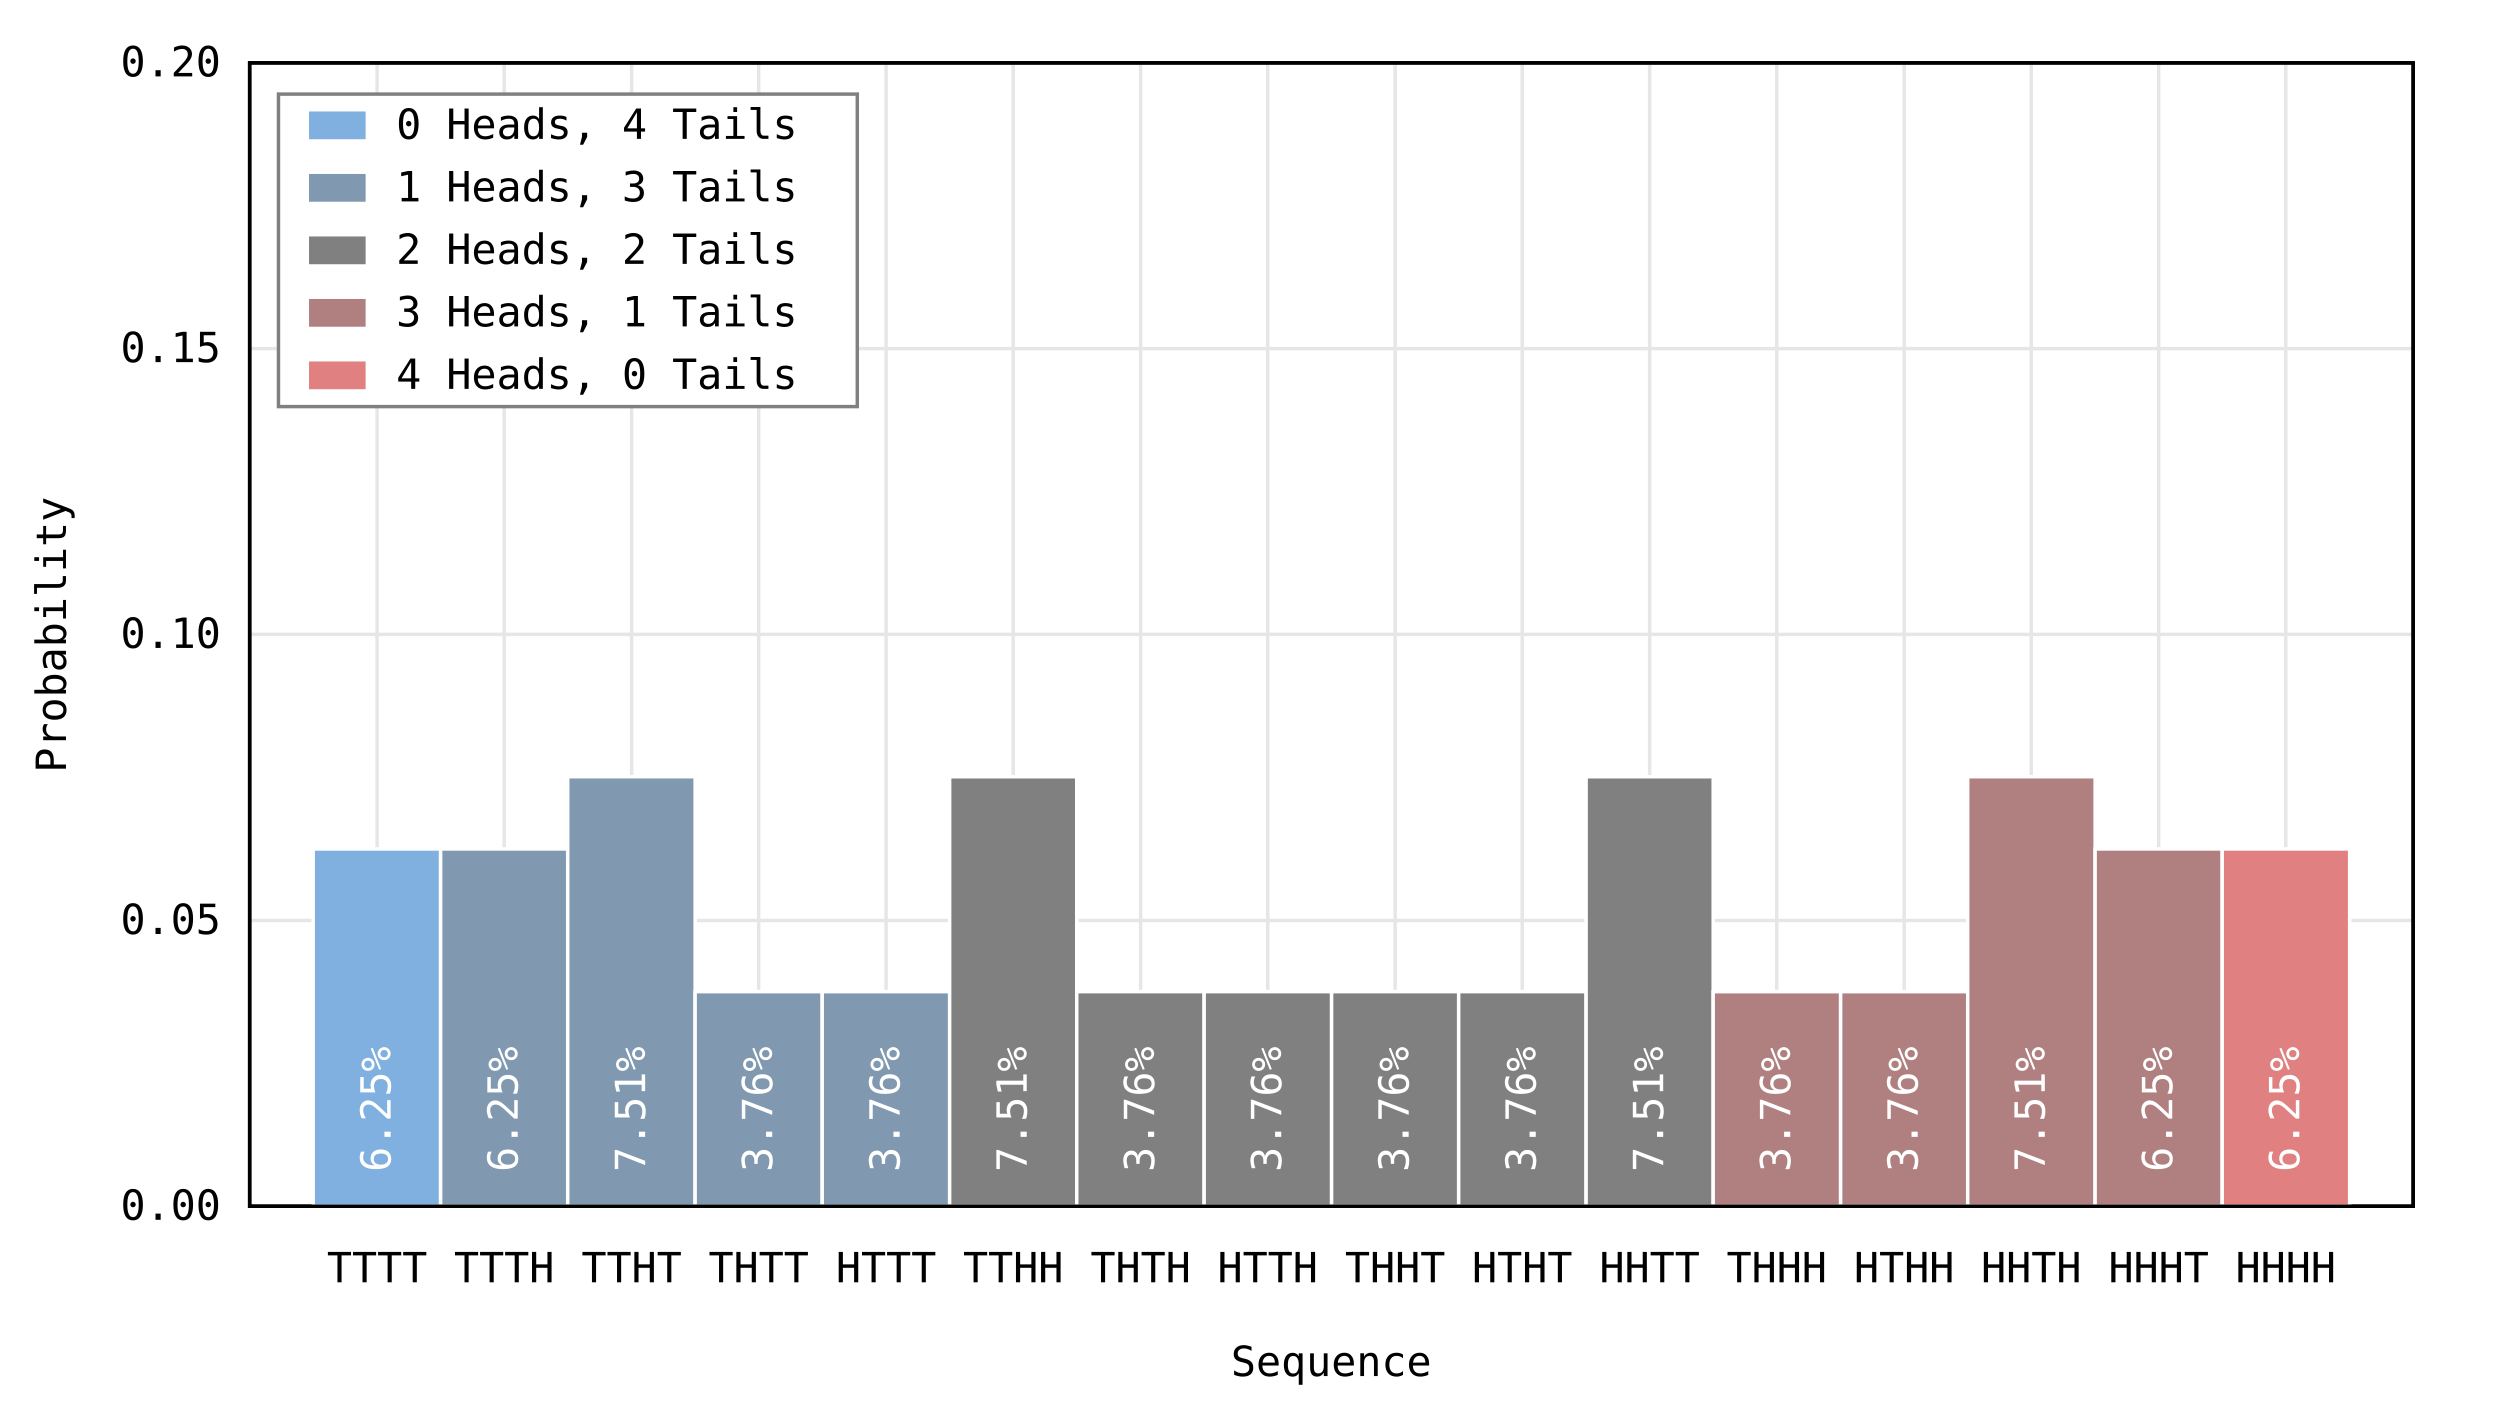
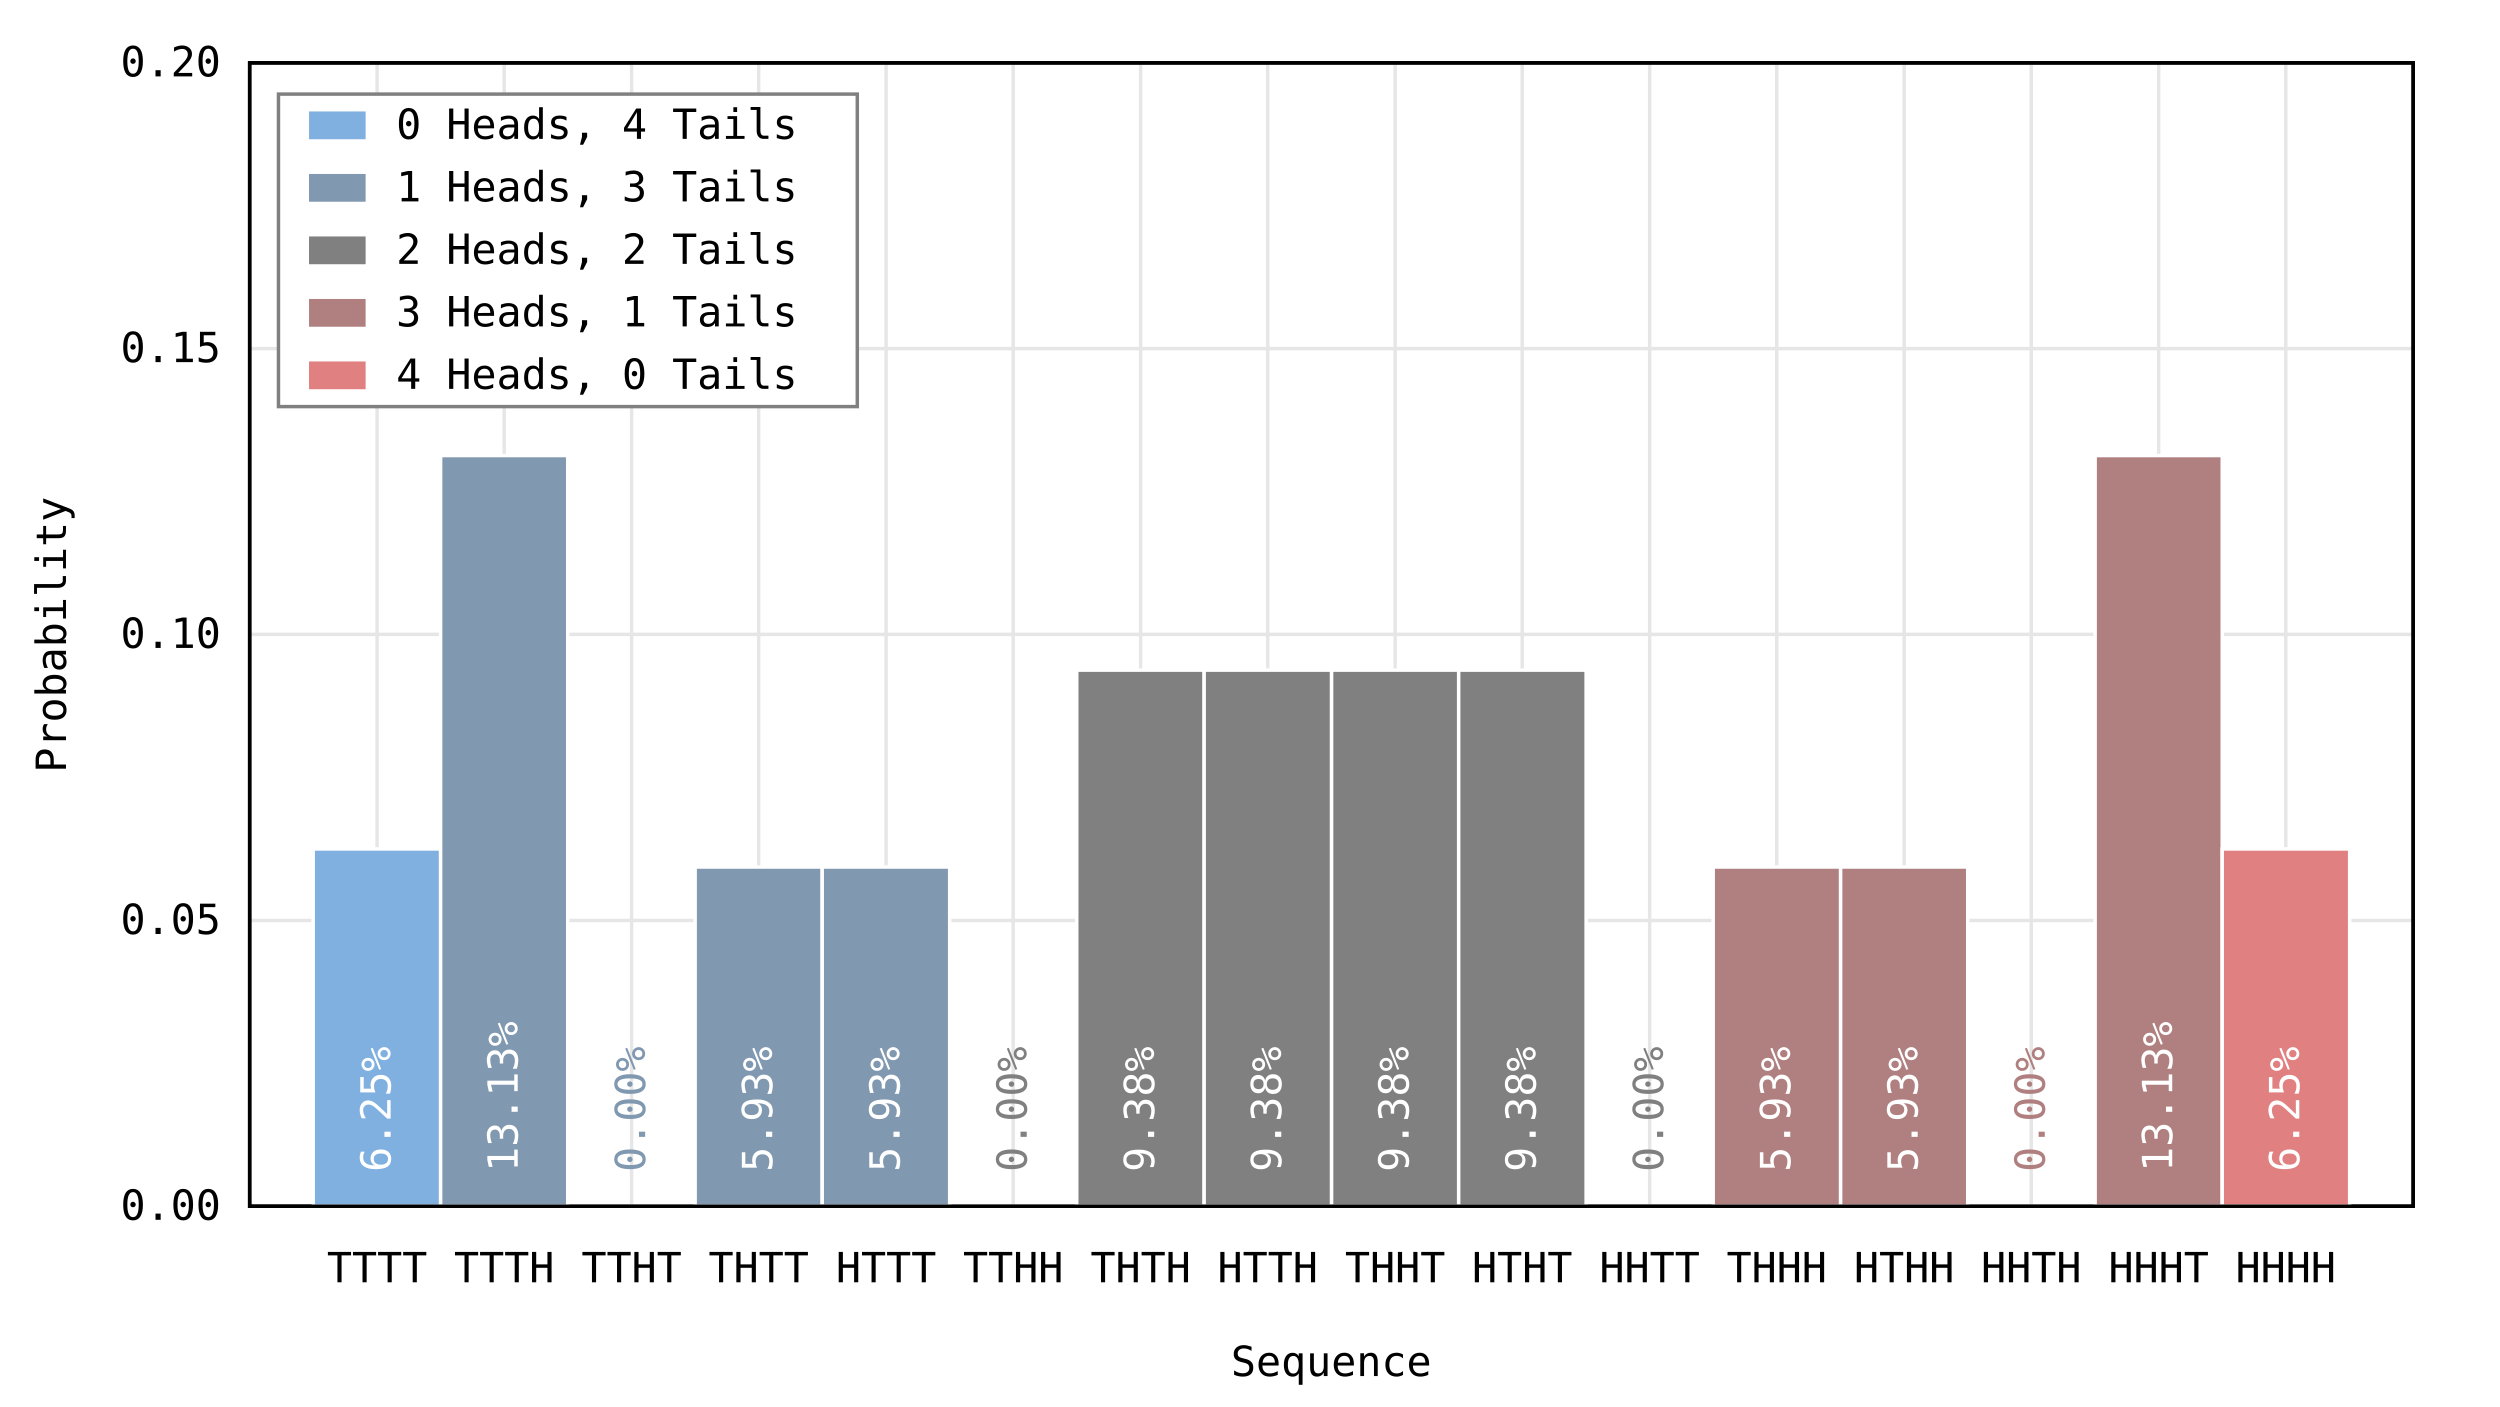
<svg xmlns="http://www.w3.org/2000/svg" xmlns:xlink="http://www.w3.org/1999/xlink" width="720" height="405" viewBox="0 0 720 405">
  <g id="gnuplot_canvas">
    <rect x="0" y="0" width="720" height="405" fill="none" />
    <defs>
      <circle id="gpDot" r="0.5" stroke-width="0.5" stroke="currentColor" />
      <path id="gpPt0" stroke-width="0.222" stroke="currentColor" d="M-1,0 h2 M0,-1 v2" />
      <path id="gpPt1" stroke-width="0.222" stroke="currentColor" d="M-1,-1 L1,1 M1,-1 L-1,1" />
      <path id="gpPt2" stroke-width="0.222" stroke="currentColor" d="M-1,0 L1,0 M0,-1 L0,1 M-1,-1 L1,1 M-1,1 L1,-1" />
      <rect id="gpPt3" stroke-width="0.222" stroke="currentColor" x="-1" y="-1" width="2" height="2" />
      <rect id="gpPt4" stroke-width="0.222" stroke="currentColor" fill="currentColor" x="-1" y="-1" width="2" height="2" />
      <circle id="gpPt5" stroke-width="0.222" stroke="currentColor" cx="0" cy="0" r="1" />
      <use xlink:href="#gpPt5" id="gpPt6" fill="currentColor" stroke="none" />
      <path id="gpPt7" stroke-width="0.222" stroke="currentColor" d="M0,-1.33 L-1.33,0.67 L1.33,0.67 z" />
      <use xlink:href="#gpPt7" id="gpPt8" fill="currentColor" stroke="none" />
      <use xlink:href="#gpPt7" id="gpPt9" stroke="currentColor" transform="rotate(180)" />
      <use xlink:href="#gpPt9" id="gpPt10" fill="currentColor" stroke="none" />
      <use xlink:href="#gpPt3" id="gpPt11" stroke="currentColor" transform="rotate(45)" />
      <use xlink:href="#gpPt11" id="gpPt12" fill="currentColor" stroke="none" />
      <path id="gpPt13" stroke-width="0.222" stroke="currentColor" d="M0,1.330 L1.265,0.411 L0.782,-1.067 L-0.782,-1.076 L-1.265,0.411 z" />
      <use xlink:href="#gpPt13" id="gpPt14" fill="currentColor" stroke="none" />
      <filter id="textbox" filterUnits="objectBoundingBox" x="0" y="0" height="1" width="1">
        <feFlood flood-color="white" flood-opacity="1" result="bgnd" />
        <feComposite in="SourceGraphic" in2="bgnd" operator="atop" />
      </filter>
      <filter id="greybox" filterUnits="objectBoundingBox" x="0" y="0" height="1" width="1">
        <feFlood flood-color="lightgrey" flood-opacity="1" result="grey" />
        <feComposite in="SourceGraphic" in2="grey" operator="atop" />
      </filter>
    </defs>
    <g fill="none" color="white" stroke="currentColor" stroke-width="1.00" stroke-linecap="butt" stroke-linejoin="miter">
</g>
    <g fill="none" color="black" stroke="currentColor" stroke-width="1.00" stroke-linecap="butt" stroke-linejoin="miter">
</g>
    <g fill="none" color="black" stroke="currentColor" stroke-width="1.00" stroke-linecap="butt" stroke-linejoin="miter">
      <path stroke="rgb(230, 230, 230)" class="gridline" d="M71.9,347.4 L695.0,347.4  " />
    </g>
    <g fill="none" color="black" stroke="currentColor" stroke-width="1.00" stroke-linecap="butt" stroke-linejoin="miter">
      <path stroke="black" d="M71.9,347.4 M695.0,347.4  " />
      <g transform="translate(63.6,351.3)" stroke="none" fill="black" font-family="Consolas, Menlo, monospace" font-size="12.00" text-anchor="end">
        <text>
          <tspan font-family="Consolas, Menlo, monospace">0.00</tspan>
        </text>
      </g>
    </g>
    <g fill="none" color="black" stroke="currentColor" stroke-width="1.00" stroke-linecap="butt" stroke-linejoin="miter">
</g>
    <g fill="none" color="black" stroke="currentColor" stroke-width="1.00" stroke-linecap="butt" stroke-linejoin="miter">
      <path stroke="rgb(230, 230, 230)" class="gridline" d="M71.9,265.1 L695.0,265.1  " />
    </g>
    <g fill="none" color="black" stroke="currentColor" stroke-width="1.00" stroke-linecap="butt" stroke-linejoin="miter">
      <path stroke="black" d="M71.9,265.1 M695.0,265.1  " />
      <g transform="translate(63.6,269.0)" stroke="none" fill="black" font-family="Consolas, Menlo, monospace" font-size="12.00" text-anchor="end">
        <text>
          <tspan font-family="Consolas, Menlo, monospace">0.05</tspan>
        </text>
      </g>
    </g>
    <g fill="none" color="black" stroke="currentColor" stroke-width="1.00" stroke-linecap="butt" stroke-linejoin="miter">
</g>
    <g fill="none" color="black" stroke="currentColor" stroke-width="1.00" stroke-linecap="butt" stroke-linejoin="miter">
      <path stroke="rgb(230, 230, 230)" class="gridline" d="M71.9,182.7 L695.0,182.7  " />
    </g>
    <g fill="none" color="black" stroke="currentColor" stroke-width="1.00" stroke-linecap="butt" stroke-linejoin="miter">
      <path stroke="black" d="M71.9,182.7 M695.0,182.7  " />
      <g transform="translate(63.6,186.6)" stroke="none" fill="black" font-family="Consolas, Menlo, monospace" font-size="12.00" text-anchor="end">
        <text>
          <tspan font-family="Consolas, Menlo, monospace">0.10</tspan>
        </text>
      </g>
    </g>
    <g fill="none" color="black" stroke="currentColor" stroke-width="1.00" stroke-linecap="butt" stroke-linejoin="miter">
</g>
    <g fill="none" color="black" stroke="currentColor" stroke-width="1.00" stroke-linecap="butt" stroke-linejoin="miter">
      <path stroke="rgb(230, 230, 230)" class="gridline" d="M71.9,100.4 L80.2,100.4 M246.9,100.4 L695.0,100.4  " />
    </g>
    <g fill="none" color="black" stroke="currentColor" stroke-width="1.00" stroke-linecap="butt" stroke-linejoin="miter">
      <path stroke="black" d="M71.9,100.4 M695.0,100.4  " />
      <g transform="translate(63.6,104.3)" stroke="none" fill="black" font-family="Consolas, Menlo, monospace" font-size="12.00" text-anchor="end">
        <text>
          <tspan font-family="Consolas, Menlo, monospace">0.15</tspan>
        </text>
      </g>
    </g>
    <g fill="none" color="black" stroke="currentColor" stroke-width="1.00" stroke-linecap="butt" stroke-linejoin="miter">
</g>
    <g fill="none" color="black" stroke="currentColor" stroke-width="1.00" stroke-linecap="butt" stroke-linejoin="miter">
      <path stroke="rgb(230, 230, 230)" class="gridline" d="M71.9,18.1 L695.0,18.1  " />
    </g>
    <g fill="none" color="black" stroke="currentColor" stroke-width="1.00" stroke-linecap="butt" stroke-linejoin="miter">
      <path stroke="black" d="M71.9,18.1 M695.0,18.1  " />
      <g transform="translate(63.6,22.0)" stroke="none" fill="black" font-family="Consolas, Menlo, monospace" font-size="12.00" text-anchor="end">
        <text>
          <tspan font-family="Consolas, Menlo, monospace">0.20</tspan>
        </text>
      </g>
    </g>
    <g fill="none" color="black" stroke="currentColor" stroke-width="1.00" stroke-linecap="butt" stroke-linejoin="miter">
</g>
    <g fill="none" color="black" stroke="currentColor" stroke-width="1.00" stroke-linecap="butt" stroke-linejoin="miter">
      <path stroke="rgb(230, 230, 230)" class="gridline" d="M108.6,347.4 L108.6,117.1 M108.6,27.1 L108.6,18.1  " />
    </g>
    <g fill="none" color="black" stroke="currentColor" stroke-width="1.00" stroke-linecap="butt" stroke-linejoin="miter">
      <path stroke="black" d="M108.6,347.4 M108.6,18.1  " />
      <g transform="translate(108.6,369.3)" stroke="none" fill="black" font-family="Consolas, Menlo, monospace" font-size="12.00" text-anchor="middle">
        <text>
          <tspan font-family="Consolas, Menlo, monospace">TTTT</tspan>
        </text>
      </g>
    </g>
    <g fill="none" color="black" stroke="currentColor" stroke-width="1.00" stroke-linecap="butt" stroke-linejoin="miter">
</g>
    <g fill="none" color="black" stroke="currentColor" stroke-width="1.00" stroke-linecap="butt" stroke-linejoin="miter">
      <path stroke="rgb(230, 230, 230)" class="gridline" d="M145.2,347.4 L145.2,117.1 M145.2,27.1 L145.2,18.1  " />
    </g>
    <g fill="none" color="black" stroke="currentColor" stroke-width="1.00" stroke-linecap="butt" stroke-linejoin="miter">
      <path stroke="black" d="M145.2,347.4 M145.2,18.1  " />
      <g transform="translate(145.2,369.3)" stroke="none" fill="black" font-family="Consolas, Menlo, monospace" font-size="12.00" text-anchor="middle">
        <text>
          <tspan font-family="Consolas, Menlo, monospace">TTTH</tspan>
        </text>
      </g>
    </g>
    <g fill="none" color="black" stroke="currentColor" stroke-width="1.00" stroke-linecap="butt" stroke-linejoin="miter">
</g>
    <g fill="none" color="black" stroke="currentColor" stroke-width="1.00" stroke-linecap="butt" stroke-linejoin="miter">
      <path stroke="rgb(230, 230, 230)" class="gridline" d="M181.9,347.4 L181.9,117.1 M181.9,27.1 L181.9,18.1  " />
    </g>
    <g fill="none" color="black" stroke="currentColor" stroke-width="1.00" stroke-linecap="butt" stroke-linejoin="miter">
      <path stroke="black" d="M181.9,347.4 M181.9,18.1  " />
      <g transform="translate(181.9,369.3)" stroke="none" fill="black" font-family="Consolas, Menlo, monospace" font-size="12.00" text-anchor="middle">
        <text>
          <tspan font-family="Consolas, Menlo, monospace">TTHT</tspan>
        </text>
      </g>
    </g>
    <g fill="none" color="black" stroke="currentColor" stroke-width="1.00" stroke-linecap="butt" stroke-linejoin="miter">
</g>
    <g fill="none" color="black" stroke="currentColor" stroke-width="1.00" stroke-linecap="butt" stroke-linejoin="miter">
      <path stroke="rgb(230, 230, 230)" class="gridline" d="M218.5,347.4 L218.5,117.1 M218.5,27.1 L218.5,18.1  " />
    </g>
    <g fill="none" color="black" stroke="currentColor" stroke-width="1.00" stroke-linecap="butt" stroke-linejoin="miter">
      <path stroke="black" d="M218.5,347.4 M218.5,18.1  " />
      <g transform="translate(218.5,369.3)" stroke="none" fill="black" font-family="Consolas, Menlo, monospace" font-size="12.00" text-anchor="middle">
        <text>
          <tspan font-family="Consolas, Menlo, monospace">THTT</tspan>
        </text>
      </g>
    </g>
    <g fill="none" color="black" stroke="currentColor" stroke-width="1.00" stroke-linecap="butt" stroke-linejoin="miter">
</g>
    <g fill="none" color="black" stroke="currentColor" stroke-width="1.00" stroke-linecap="butt" stroke-linejoin="miter">
      <path stroke="rgb(230, 230, 230)" class="gridline" d="M255.2,347.4 L255.2,18.1  " />
    </g>
    <g fill="none" color="black" stroke="currentColor" stroke-width="1.00" stroke-linecap="butt" stroke-linejoin="miter">
      <path stroke="black" d="M255.2,347.4 M255.2,18.1  " />
      <g transform="translate(255.2,369.3)" stroke="none" fill="black" font-family="Consolas, Menlo, monospace" font-size="12.00" text-anchor="middle">
        <text>
          <tspan font-family="Consolas, Menlo, monospace">HTTT</tspan>
        </text>
      </g>
    </g>
    <g fill="none" color="black" stroke="currentColor" stroke-width="1.00" stroke-linecap="butt" stroke-linejoin="miter">
</g>
    <g fill="none" color="black" stroke="currentColor" stroke-width="1.00" stroke-linecap="butt" stroke-linejoin="miter">
      <path stroke="rgb(230, 230, 230)" class="gridline" d="M291.8,347.4 L291.8,18.1  " />
    </g>
    <g fill="none" color="black" stroke="currentColor" stroke-width="1.00" stroke-linecap="butt" stroke-linejoin="miter">
      <path stroke="black" d="M291.8,347.4 M291.8,18.1  " />
      <g transform="translate(291.8,369.3)" stroke="none" fill="black" font-family="Consolas, Menlo, monospace" font-size="12.00" text-anchor="middle">
        <text>
          <tspan font-family="Consolas, Menlo, monospace">TTHH</tspan>
        </text>
      </g>
    </g>
    <g fill="none" color="black" stroke="currentColor" stroke-width="1.00" stroke-linecap="butt" stroke-linejoin="miter">
</g>
    <g fill="none" color="black" stroke="currentColor" stroke-width="1.00" stroke-linecap="butt" stroke-linejoin="miter">
      <path stroke="rgb(230, 230, 230)" class="gridline" d="M328.5,347.4 L328.5,18.1  " />
    </g>
    <g fill="none" color="black" stroke="currentColor" stroke-width="1.00" stroke-linecap="butt" stroke-linejoin="miter">
      <path stroke="black" d="M328.5,347.4 M328.5,18.1  " />
      <g transform="translate(328.5,369.3)" stroke="none" fill="black" font-family="Consolas, Menlo, monospace" font-size="12.00" text-anchor="middle">
        <text>
          <tspan font-family="Consolas, Menlo, monospace">THTH</tspan>
        </text>
      </g>
    </g>
    <g fill="none" color="black" stroke="currentColor" stroke-width="1.00" stroke-linecap="butt" stroke-linejoin="miter">
</g>
    <g fill="none" color="black" stroke="currentColor" stroke-width="1.00" stroke-linecap="butt" stroke-linejoin="miter">
      <path stroke="rgb(230, 230, 230)" class="gridline" d="M365.1,347.4 L365.1,18.1  " />
    </g>
    <g fill="none" color="black" stroke="currentColor" stroke-width="1.00" stroke-linecap="butt" stroke-linejoin="miter">
      <path stroke="black" d="M365.1,347.4 M365.1,18.1  " />
      <g transform="translate(365.1,369.3)" stroke="none" fill="black" font-family="Consolas, Menlo, monospace" font-size="12.00" text-anchor="middle">
        <text>
          <tspan font-family="Consolas, Menlo, monospace">HTTH</tspan>
        </text>
      </g>
    </g>
    <g fill="none" color="black" stroke="currentColor" stroke-width="1.00" stroke-linecap="butt" stroke-linejoin="miter">
</g>
    <g fill="none" color="black" stroke="currentColor" stroke-width="1.00" stroke-linecap="butt" stroke-linejoin="miter">
      <path stroke="rgb(230, 230, 230)" class="gridline" d="M401.8,347.4 L401.8,18.1  " />
    </g>
    <g fill="none" color="black" stroke="currentColor" stroke-width="1.00" stroke-linecap="butt" stroke-linejoin="miter">
      <path stroke="black" d="M401.8,347.4 M401.8,18.1  " />
      <g transform="translate(401.8,369.3)" stroke="none" fill="black" font-family="Consolas, Menlo, monospace" font-size="12.00" text-anchor="middle">
        <text>
          <tspan font-family="Consolas, Menlo, monospace">THHT</tspan>
        </text>
      </g>
    </g>
    <g fill="none" color="black" stroke="currentColor" stroke-width="1.00" stroke-linecap="butt" stroke-linejoin="miter">
</g>
    <g fill="none" color="black" stroke="currentColor" stroke-width="1.00" stroke-linecap="butt" stroke-linejoin="miter">
      <path stroke="rgb(230, 230, 230)" class="gridline" d="M438.4,347.4 L438.4,18.1  " />
    </g>
    <g fill="none" color="black" stroke="currentColor" stroke-width="1.00" stroke-linecap="butt" stroke-linejoin="miter">
      <path stroke="black" d="M438.4,347.4 M438.4,18.1  " />
      <g transform="translate(438.4,369.3)" stroke="none" fill="black" font-family="Consolas, Menlo, monospace" font-size="12.00" text-anchor="middle">
        <text>
          <tspan font-family="Consolas, Menlo, monospace">HTHT</tspan>
        </text>
      </g>
    </g>
    <g fill="none" color="black" stroke="currentColor" stroke-width="1.00" stroke-linecap="butt" stroke-linejoin="miter">
</g>
    <g fill="none" color="black" stroke="currentColor" stroke-width="1.00" stroke-linecap="butt" stroke-linejoin="miter">
      <path stroke="rgb(230, 230, 230)" class="gridline" d="M475.1,347.4 L475.1,18.1  " />
    </g>
    <g fill="none" color="black" stroke="currentColor" stroke-width="1.00" stroke-linecap="butt" stroke-linejoin="miter">
      <path stroke="black" d="M475.1,347.4 M475.1,18.1  " />
      <g transform="translate(475.1,369.3)" stroke="none" fill="black" font-family="Consolas, Menlo, monospace" font-size="12.00" text-anchor="middle">
        <text>
          <tspan font-family="Consolas, Menlo, monospace">HHTT</tspan>
        </text>
      </g>
    </g>
    <g fill="none" color="black" stroke="currentColor" stroke-width="1.00" stroke-linecap="butt" stroke-linejoin="miter">
</g>
    <g fill="none" color="black" stroke="currentColor" stroke-width="1.00" stroke-linecap="butt" stroke-linejoin="miter">
      <path stroke="rgb(230, 230, 230)" class="gridline" d="M511.7,347.4 L511.7,18.1  " />
    </g>
    <g fill="none" color="black" stroke="currentColor" stroke-width="1.00" stroke-linecap="butt" stroke-linejoin="miter">
      <path stroke="black" d="M511.7,347.4 M511.7,18.1  " />
      <g transform="translate(511.7,369.3)" stroke="none" fill="black" font-family="Consolas, Menlo, monospace" font-size="12.00" text-anchor="middle">
        <text>
          <tspan font-family="Consolas, Menlo, monospace">THHH</tspan>
        </text>
      </g>
    </g>
    <g fill="none" color="black" stroke="currentColor" stroke-width="1.00" stroke-linecap="butt" stroke-linejoin="miter">
</g>
    <g fill="none" color="black" stroke="currentColor" stroke-width="1.00" stroke-linecap="butt" stroke-linejoin="miter">
      <path stroke="rgb(230, 230, 230)" class="gridline" d="M548.4,347.4 L548.4,18.1  " />
    </g>
    <g fill="none" color="black" stroke="currentColor" stroke-width="1.00" stroke-linecap="butt" stroke-linejoin="miter">
      <path stroke="black" d="M548.4,347.4 M548.4,18.1  " />
      <g transform="translate(548.4,369.3)" stroke="none" fill="black" font-family="Consolas, Menlo, monospace" font-size="12.00" text-anchor="middle">
        <text>
          <tspan font-family="Consolas, Menlo, monospace">HTHH</tspan>
        </text>
      </g>
    </g>
    <g fill="none" color="black" stroke="currentColor" stroke-width="1.00" stroke-linecap="butt" stroke-linejoin="miter">
</g>
    <g fill="none" color="black" stroke="currentColor" stroke-width="1.00" stroke-linecap="butt" stroke-linejoin="miter">
      <path stroke="rgb(230, 230, 230)" class="gridline" d="M585.0,347.4 L585.0,18.1  " />
    </g>
    <g fill="none" color="black" stroke="currentColor" stroke-width="1.00" stroke-linecap="butt" stroke-linejoin="miter">
      <path stroke="black" d="M585.0,347.4 M585.0,18.1  " />
      <g transform="translate(585.0,369.3)" stroke="none" fill="black" font-family="Consolas, Menlo, monospace" font-size="12.00" text-anchor="middle">
        <text>
          <tspan font-family="Consolas, Menlo, monospace">HHTH</tspan>
        </text>
      </g>
    </g>
    <g fill="none" color="black" stroke="currentColor" stroke-width="1.00" stroke-linecap="butt" stroke-linejoin="miter">
</g>
    <g fill="none" color="black" stroke="currentColor" stroke-width="1.00" stroke-linecap="butt" stroke-linejoin="miter">
      <path stroke="rgb(230, 230, 230)" class="gridline" d="M621.7,347.4 L621.7,18.1  " />
    </g>
    <g fill="none" color="black" stroke="currentColor" stroke-width="1.00" stroke-linecap="butt" stroke-linejoin="miter">
      <path stroke="black" d="M621.7,347.4 M621.7,18.1  " />
      <g transform="translate(621.7,369.3)" stroke="none" fill="black" font-family="Consolas, Menlo, monospace" font-size="12.00" text-anchor="middle">
        <text>
          <tspan font-family="Consolas, Menlo, monospace">HHHT</tspan>
        </text>
      </g>
    </g>
    <g fill="none" color="black" stroke="currentColor" stroke-width="1.00" stroke-linecap="butt" stroke-linejoin="miter">
</g>
    <g fill="none" color="black" stroke="currentColor" stroke-width="1.00" stroke-linecap="butt" stroke-linejoin="miter">
      <path stroke="rgb(230, 230, 230)" class="gridline" d="M658.3,347.4 L658.3,18.1  " />
    </g>
    <g fill="none" color="black" stroke="currentColor" stroke-width="1.00" stroke-linecap="butt" stroke-linejoin="miter">
      <path stroke="black" d="M658.3,347.4 M658.3,18.1  " />
      <g transform="translate(658.3,369.3)" stroke="none" fill="black" font-family="Consolas, Menlo, monospace" font-size="12.00" text-anchor="middle">
        <text>
          <tspan font-family="Consolas, Menlo, monospace">HHHH</tspan>
        </text>
      </g>
    </g>
    <g fill="none" color="black" stroke="currentColor" stroke-width="1.00" stroke-linecap="butt" stroke-linejoin="miter">
</g>
    <g fill="none" color="black" stroke="currentColor" stroke-width="1.00" stroke-linecap="butt" stroke-linejoin="miter">
      <path stroke="black" d="M71.9,18.1 L71.9,347.4 L695.0,347.4 L695.0,18.1 L71.9,18.1 Z  " />
    </g>
    <g fill="none" color="black" stroke="currentColor" stroke-width="1.00" stroke-linecap="butt" stroke-linejoin="miter">
      <g transform="translate(19.0,182.8) rotate(270)" stroke="none" fill="black" font-family="Consolas, Menlo, monospace" font-size="12.00" text-anchor="middle">
        <text>
          <tspan font-family="Consolas, Menlo, monospace">Probability</tspan>
        </text>
      </g>
    </g>
    <g fill="none" color="black" stroke="currentColor" stroke-width="1.00" stroke-linecap="butt" stroke-linejoin="miter">
      <g transform="translate(383.4,396.3)" stroke="none" fill="black" font-family="Consolas, Menlo, monospace" font-size="12.00" text-anchor="middle">
        <text>
          <tspan font-family="Consolas, Menlo, monospace">Sequence</tspan>
        </text>
      </g>
    </g>
    <g fill="none" color="black" stroke="currentColor" stroke-width="1.00" stroke-linecap="butt" stroke-linejoin="miter">
</g>
    <g fill="none" color="black" stroke="currentColor" stroke-width="1.00" stroke-linecap="butt" stroke-linejoin="miter">
      <path stroke="rgb(128, 128, 128)" d="M80.2,117.1 L80.2,27.1 L246.9,27.1 L246.9,117.1 L80.2,117.1 Z  " />
    </g>
    <g id="gnuplot_plot_1">
      <g fill="none" color="black" stroke="currentColor" stroke-width="1.00" stroke-linecap="butt" stroke-linejoin="miter">
        <g transform="translate(114.1,40.0)" stroke="none" fill="black" font-family="Consolas, Menlo, monospace" font-size="12.00" text-anchor="start">
          <text>
            <tspan font-family="Consolas, Menlo, monospace">0 Heads, 4 Tails</tspan>
          </text>
        </g>
      </g>
      <g fill="none" color="black" stroke="currentColor" stroke-width="1.00" stroke-linecap="butt" stroke-linejoin="miter">
        <g stroke="none" shape-rendering="crispEdges">
          <polygon fill="rgb(128, 176, 224)" points="88.5,40.6 105.8,40.6 105.8,31.6 88.5,31.6 " />
        </g>
        <path stroke="rgb(255, 255, 255)" d="M88.5,40.6 L105.8,40.6 L105.8,31.6 L88.5,31.6 L88.5,40.6 Z  " />
      </g>
      <g fill="none" color="black" stroke="currentColor" stroke-width="1.00" stroke-linecap="butt" stroke-linejoin="miter">
        <g stroke="none" shape-rendering="crispEdges">
          <polygon fill="rgb(128, 176, 224)" points="90.2,347.4 127.0,347.4 127.0,244.4 90.2,244.4 " />
        </g>
        <path stroke="rgb(255, 255, 255)" d="M90.2,347.4 L90.2,244.5 L126.9,244.5 L126.9,347.4 L90.2,347.4 Z  " />
      </g>
      <g fill="none" color="black" stroke="currentColor" stroke-width="1.00" stroke-linecap="butt" stroke-linejoin="miter">
</g>
    </g>
    <g id="gnuplot_plot_2">
      <g fill="none" color="black" stroke="currentColor" stroke-width="1.00" stroke-linecap="butt" stroke-linejoin="miter">
        <g transform="translate(114.1,58.0)" stroke="none" fill="black" font-family="Consolas, Menlo, monospace" font-size="12.00" text-anchor="start">
          <text>
            <tspan font-family="Consolas, Menlo, monospace">1 Heads, 3 Tails</tspan>
          </text>
        </g>
      </g>
      <g fill="none" color="black" stroke="currentColor" stroke-width="1.00" stroke-linecap="butt" stroke-linejoin="miter">
        <g stroke="none" shape-rendering="crispEdges">
          <polygon fill="rgb(128, 152, 176)" points="88.5,58.6 105.8,58.6 105.8,49.6 88.5,49.6 " />
        </g>
        <path stroke="rgb(255, 255, 255)" d="M88.5,58.6 L105.8,58.6 L105.8,49.6 L88.5,49.6 L88.5,58.6 Z  " />
      </g>
      <g fill="none" color="black" stroke="currentColor" stroke-width="1.00" stroke-linecap="butt" stroke-linejoin="miter">
        <g stroke="none" shape-rendering="crispEdges">
-           <polygon fill="rgb(128, 152, 176)" points="126.9,347.4 163.6,347.4 163.6,244.4 126.9,244.4 " />
-         </g>
-         <path stroke="rgb(255, 255, 255)" d="M126.9,347.4 L126.9,244.5 L163.5,244.5 L163.5,347.4 L126.9,347.4 Z  " />
-       </g>
-       <g fill="none" color="black" stroke="currentColor" stroke-width="1.00" stroke-linecap="butt" stroke-linejoin="miter">
-         <g stroke="none" shape-rendering="crispEdges">
-           <polygon fill="rgb(128, 152, 176)" points="163.5,347.4 200.3,347.4 200.3,223.6 163.5,223.6 " />
-         </g>
-         <path stroke="rgb(255, 255, 255)" d="M163.5,347.4 L163.5,223.7 L200.2,223.7 L200.2,347.4 L163.5,347.4 Z  " />
-       </g>
-       <g fill="none" color="black" stroke="currentColor" stroke-width="1.00" stroke-linecap="butt" stroke-linejoin="miter">
-         <g stroke="none" shape-rendering="crispEdges">
-           <polygon fill="rgb(128, 152, 176)" points="200.2,347.4 236.9,347.4 236.9,285.5 200.2,285.5 " />
-         </g>
-         <path stroke="rgb(255, 255, 255)" d="M200.2,347.4 L200.2,285.6 L236.8,285.6 L236.8,347.4 L200.2,347.4 Z  " />
-       </g>
-       <g fill="none" color="black" stroke="currentColor" stroke-width="1.00" stroke-linecap="butt" stroke-linejoin="miter">
-         <g stroke="none" shape-rendering="crispEdges">
-           <polygon fill="rgb(128, 152, 176)" points="236.8,347.4 273.6,347.4 273.6,285.5 236.8,285.5 " />
-         </g>
-         <path stroke="rgb(255, 255, 255)" d="M236.8,347.4 L236.8,285.6 L273.5,285.6 L273.5,347.4 L236.8,347.4 Z  " />
+           <polygon fill="rgb(128, 152, 176)" points="126.9,347.4 163.6,347.4 163.6,131.1 126.9,131.1 " />
+         </g>
+         <path stroke="rgb(255, 255, 255)" d="M126.9,347.4 L126.9,131.2 L163.5,131.2 L163.5,347.4 L126.9,347.4 Z  " />
+       </g>
+       <g fill="none" color="black" stroke="currentColor" stroke-width="1.00" stroke-linecap="butt" stroke-linejoin="miter">
+         <g stroke="none" shape-rendering="crispEdges">
+           <polygon fill="rgb(128, 152, 176)" points="163.5,347.4 200.3,347.4 200.3,347.3 163.5,347.3 " />
+         </g>
+         <path stroke="rgb(255, 255, 255)" d="M163.5,347.4 L200.2,347.4 L163.5,347.4 Z  " />
+       </g>
+       <g fill="none" color="black" stroke="currentColor" stroke-width="1.00" stroke-linecap="butt" stroke-linejoin="miter">
+         <g stroke="none" shape-rendering="crispEdges">
+           <polygon fill="rgb(128, 152, 176)" points="200.2,347.4 236.9,347.4 236.9,249.6 200.2,249.6 " />
+         </g>
+         <path stroke="rgb(255, 255, 255)" d="M200.2,347.4 L200.2,249.7 L236.8,249.7 L236.8,347.4 L200.2,347.4 Z  " />
+       </g>
+       <g fill="none" color="black" stroke="currentColor" stroke-width="1.00" stroke-linecap="butt" stroke-linejoin="miter">
+         <g stroke="none" shape-rendering="crispEdges">
+           <polygon fill="rgb(128, 152, 176)" points="236.8,347.4 273.6,347.4 273.6,249.6 236.8,249.6 " />
+         </g>
+         <path stroke="rgb(255, 255, 255)" d="M236.8,347.4 L236.8,249.7 L273.5,249.7 L273.5,347.4 L236.8,347.4 Z  " />
      </g>
      <g fill="none" color="black" stroke="currentColor" stroke-width="1.00" stroke-linecap="butt" stroke-linejoin="miter">
</g>
    </g>
    <g id="gnuplot_plot_3">
      <g fill="none" color="black" stroke="currentColor" stroke-width="1.00" stroke-linecap="butt" stroke-linejoin="miter">
        <g transform="translate(114.1,76.0)" stroke="none" fill="black" font-family="Consolas, Menlo, monospace" font-size="12.00" text-anchor="start">
          <text>
            <tspan font-family="Consolas, Menlo, monospace">2 Heads, 2 Tails</tspan>
          </text>
        </g>
      </g>
      <g fill="none" color="black" stroke="currentColor" stroke-width="1.00" stroke-linecap="butt" stroke-linejoin="miter">
        <g stroke="none" shape-rendering="crispEdges">
          <polygon fill="rgb(128, 128, 128)" points="88.5,76.6 105.8,76.6 105.8,67.6 88.5,67.6 " />
        </g>
        <path stroke="rgb(255, 255, 255)" d="M88.5,76.6 L105.8,76.6 L105.8,67.6 L88.5,67.6 L88.5,76.6 Z  " />
      </g>
      <g fill="none" color="black" stroke="currentColor" stroke-width="1.00" stroke-linecap="butt" stroke-linejoin="miter">
        <g stroke="none" shape-rendering="crispEdges">
-           <polygon fill="rgb(128, 128, 128)" points="273.5,347.4 310.2,347.4 310.2,223.6 273.5,223.6 " />
-         </g>
-         <path stroke="rgb(255, 255, 255)" d="M273.5,347.4 L273.5,223.7 L310.1,223.7 L310.1,347.4 L273.5,347.4 Z  " />
-       </g>
-       <g fill="none" color="black" stroke="currentColor" stroke-width="1.00" stroke-linecap="butt" stroke-linejoin="miter">
-         <g stroke="none" shape-rendering="crispEdges">
-           <polygon fill="rgb(128, 128, 128)" points="310.1,347.4 346.9,347.4 346.9,285.5 310.1,285.5 " />
-         </g>
-         <path stroke="rgb(255, 255, 255)" d="M310.1,347.4 L310.1,285.6 L346.8,285.6 L346.8,347.4 L310.1,347.4 Z  " />
-       </g>
-       <g fill="none" color="black" stroke="currentColor" stroke-width="1.00" stroke-linecap="butt" stroke-linejoin="miter">
-         <g stroke="none" shape-rendering="crispEdges">
-           <polygon fill="rgb(128, 128, 128)" points="346.8,347.4 383.6,347.4 383.6,285.5 346.8,285.5 " />
-         </g>
-         <path stroke="rgb(255, 255, 255)" d="M346.8,347.4 L346.8,285.6 L383.5,285.6 L383.5,347.4 L346.8,347.4 Z  " />
-       </g>
-       <g fill="none" color="black" stroke="currentColor" stroke-width="1.00" stroke-linecap="butt" stroke-linejoin="miter">
-         <g stroke="none" shape-rendering="crispEdges">
-           <polygon fill="rgb(128, 128, 128)" points="383.5,347.4 420.2,347.4 420.2,285.5 383.5,285.5 " />
-         </g>
-         <path stroke="rgb(255, 255, 255)" d="M383.5,347.4 L383.5,285.6 L420.1,285.6 L420.1,347.4 L383.5,347.4 Z  " />
-       </g>
-       <g fill="none" color="black" stroke="currentColor" stroke-width="1.00" stroke-linecap="butt" stroke-linejoin="miter">
-         <g stroke="none" shape-rendering="crispEdges">
-           <polygon fill="rgb(128, 128, 128)" points="420.1,347.4 456.9,347.4 456.9,285.5 420.1,285.5 " />
-         </g>
-         <path stroke="rgb(255, 255, 255)" d="M420.1,347.4 L420.1,285.6 L456.8,285.6 L456.8,347.4 L420.1,347.4 Z  " />
-       </g>
-       <g fill="none" color="black" stroke="currentColor" stroke-width="1.00" stroke-linecap="butt" stroke-linejoin="miter">
-         <g stroke="none" shape-rendering="crispEdges">
-           <polygon fill="rgb(128, 128, 128)" points="456.8,347.4 493.5,347.4 493.5,223.6 456.8,223.6 " />
-         </g>
-         <path stroke="rgb(255, 255, 255)" d="M456.8,347.4 L456.8,223.7 L493.4,223.7 L493.4,347.4 L456.8,347.4 Z  " />
+           <polygon fill="rgb(128, 128, 128)" points="273.5,347.4 310.2,347.4 310.2,347.3 273.5,347.3 " />
+         </g>
+         <path stroke="rgb(255, 255, 255)" d="M273.5,347.4 L310.1,347.4 L273.5,347.4 Z  " />
+       </g>
+       <g fill="none" color="black" stroke="currentColor" stroke-width="1.00" stroke-linecap="butt" stroke-linejoin="miter">
+         <g stroke="none" shape-rendering="crispEdges">
+           <polygon fill="rgb(128, 128, 128)" points="310.1,347.4 346.9,347.4 346.9,192.9 310.1,192.9 " />
+         </g>
+         <path stroke="rgb(255, 255, 255)" d="M310.1,347.4 L310.1,193.0 L346.8,193.0 L346.8,347.4 L310.1,347.4 Z  " />
+       </g>
+       <g fill="none" color="black" stroke="currentColor" stroke-width="1.00" stroke-linecap="butt" stroke-linejoin="miter">
+         <g stroke="none" shape-rendering="crispEdges">
+           <polygon fill="rgb(128, 128, 128)" points="346.8,347.4 383.6,347.4 383.6,192.9 346.8,192.9 " />
+         </g>
+         <path stroke="rgb(255, 255, 255)" d="M346.8,347.4 L346.8,193.0 L383.5,193.0 L383.5,347.4 L346.8,347.4 Z  " />
+       </g>
+       <g fill="none" color="black" stroke="currentColor" stroke-width="1.00" stroke-linecap="butt" stroke-linejoin="miter">
+         <g stroke="none" shape-rendering="crispEdges">
+           <polygon fill="rgb(128, 128, 128)" points="383.5,347.4 420.2,347.4 420.2,192.9 383.5,192.9 " />
+         </g>
+         <path stroke="rgb(255, 255, 255)" d="M383.5,347.4 L383.5,193.0 L420.1,193.0 L420.1,347.4 L383.5,347.4 Z  " />
+       </g>
+       <g fill="none" color="black" stroke="currentColor" stroke-width="1.00" stroke-linecap="butt" stroke-linejoin="miter">
+         <g stroke="none" shape-rendering="crispEdges">
+           <polygon fill="rgb(128, 128, 128)" points="420.1,347.4 456.9,347.4 456.9,192.9 420.1,192.9 " />
+         </g>
+         <path stroke="rgb(255, 255, 255)" d="M420.1,347.4 L420.1,193.0 L456.8,193.0 L456.8,347.4 L420.1,347.4 Z  " />
+       </g>
+       <g fill="none" color="black" stroke="currentColor" stroke-width="1.00" stroke-linecap="butt" stroke-linejoin="miter">
+         <g stroke="none" shape-rendering="crispEdges">
+           <polygon fill="rgb(128, 128, 128)" points="456.8,347.4 493.5,347.4 493.5,347.3 456.8,347.3 " />
+         </g>
+         <path stroke="rgb(255, 255, 255)" d="M456.8,347.4 L493.4,347.4 L456.8,347.4 Z  " />
      </g>
      <g fill="none" color="black" stroke="currentColor" stroke-width="1.00" stroke-linecap="butt" stroke-linejoin="miter">
</g>
    </g>
    <g id="gnuplot_plot_4">
      <g fill="none" color="black" stroke="currentColor" stroke-width="1.00" stroke-linecap="butt" stroke-linejoin="miter">
        <g transform="translate(114.1,94.0)" stroke="none" fill="black" font-family="Consolas, Menlo, monospace" font-size="12.00" text-anchor="start">
          <text>
            <tspan font-family="Consolas, Menlo, monospace">3 Heads, 1 Tails</tspan>
          </text>
        </g>
      </g>
      <g fill="none" color="black" stroke="currentColor" stroke-width="1.00" stroke-linecap="butt" stroke-linejoin="miter">
        <g stroke="none" shape-rendering="crispEdges">
          <polygon fill="rgb(176, 128, 128)" points="88.5,94.6 105.8,94.6 105.8,85.6 88.5,85.6 " />
        </g>
        <path stroke="rgb(255, 255, 255)" d="M88.5,94.6 L105.8,94.6 L105.8,85.6 L88.5,85.6 L88.5,94.6 Z  " />
      </g>
      <g fill="none" color="black" stroke="currentColor" stroke-width="1.00" stroke-linecap="butt" stroke-linejoin="miter">
        <g stroke="none" shape-rendering="crispEdges">
-           <polygon fill="rgb(176, 128, 128)" points="493.4,347.4 530.2,347.4 530.2,285.5 493.4,285.5 " />
-         </g>
-         <path stroke="rgb(255, 255, 255)" d="M493.4,347.4 L493.4,285.6 L530.1,285.6 L530.1,347.4 L493.4,347.4 Z  " />
-       </g>
-       <g fill="none" color="black" stroke="currentColor" stroke-width="1.00" stroke-linecap="butt" stroke-linejoin="miter">
-         <g stroke="none" shape-rendering="crispEdges">
-           <polygon fill="rgb(176, 128, 128)" points="530.1,347.4 566.8,347.4 566.8,285.5 530.1,285.5 " />
-         </g>
-         <path stroke="rgb(255, 255, 255)" d="M530.1,347.4 L530.1,285.6 L566.7,285.6 L566.7,347.4 L530.1,347.4 Z  " />
-       </g>
-       <g fill="none" color="black" stroke="currentColor" stroke-width="1.00" stroke-linecap="butt" stroke-linejoin="miter">
-         <g stroke="none" shape-rendering="crispEdges">
-           <polygon fill="rgb(176, 128, 128)" points="566.7,347.4 603.5,347.4 603.5,223.6 566.7,223.6 " />
-         </g>
-         <path stroke="rgb(255, 255, 255)" d="M566.7,347.4 L566.7,223.7 L603.4,223.7 L603.4,347.4 L566.7,347.4 Z  " />
-       </g>
-       <g fill="none" color="black" stroke="currentColor" stroke-width="1.00" stroke-linecap="butt" stroke-linejoin="miter">
-         <g stroke="none" shape-rendering="crispEdges">
-           <polygon fill="rgb(176, 128, 128)" points="603.4,347.4 640.1,347.4 640.1,244.4 603.4,244.4 " />
-         </g>
-         <path stroke="rgb(255, 255, 255)" d="M603.4,347.4 L603.4,244.5 L640.0,244.5 L640.0,347.4 L603.4,347.4 Z  " />
+           <polygon fill="rgb(176, 128, 128)" points="493.4,347.4 530.2,347.4 530.2,249.6 493.4,249.6 " />
+         </g>
+         <path stroke="rgb(255, 255, 255)" d="M493.4,347.4 L493.4,249.7 L530.1,249.7 L530.1,347.4 L493.4,347.4 Z  " />
+       </g>
+       <g fill="none" color="black" stroke="currentColor" stroke-width="1.00" stroke-linecap="butt" stroke-linejoin="miter">
+         <g stroke="none" shape-rendering="crispEdges">
+           <polygon fill="rgb(176, 128, 128)" points="530.1,347.4 566.8,347.4 566.8,249.6 530.1,249.6 " />
+         </g>
+         <path stroke="rgb(255, 255, 255)" d="M530.1,347.4 L530.1,249.7 L566.7,249.7 L566.7,347.4 L530.1,347.4 Z  " />
+       </g>
+       <g fill="none" color="black" stroke="currentColor" stroke-width="1.00" stroke-linecap="butt" stroke-linejoin="miter">
+         <g stroke="none" shape-rendering="crispEdges">
+           <polygon fill="rgb(176, 128, 128)" points="566.7,347.4 603.5,347.4 603.5,347.3 566.7,347.3 " />
+         </g>
+         <path stroke="rgb(255, 255, 255)" d="M566.7,347.4 L603.4,347.4 L566.7,347.4 Z  " />
+       </g>
+       <g fill="none" color="black" stroke="currentColor" stroke-width="1.00" stroke-linecap="butt" stroke-linejoin="miter">
+         <g stroke="none" shape-rendering="crispEdges">
+           <polygon fill="rgb(176, 128, 128)" points="603.4,347.4 640.1,347.4 640.1,131.1 603.4,131.1 " />
+         </g>
+         <path stroke="rgb(255, 255, 255)" d="M603.4,347.4 L603.4,131.2 L640.0,131.2 L640.0,347.4 L603.4,347.4 Z  " />
      </g>
      <g fill="none" color="black" stroke="currentColor" stroke-width="1.00" stroke-linecap="butt" stroke-linejoin="miter">
</g>
    </g>
    <g id="gnuplot_plot_5">
      <g fill="none" color="black" stroke="currentColor" stroke-width="1.00" stroke-linecap="butt" stroke-linejoin="miter">
        <g transform="translate(114.1,112.0)" stroke="none" fill="black" font-family="Consolas, Menlo, monospace" font-size="12.00" text-anchor="start">
          <text>
            <tspan font-family="Consolas, Menlo, monospace">4 Heads, 0 Tails</tspan>
          </text>
        </g>
      </g>
      <g fill="none" color="black" stroke="currentColor" stroke-width="1.00" stroke-linecap="butt" stroke-linejoin="miter">
        <g stroke="none" shape-rendering="crispEdges">
          <polygon fill="rgb(224, 128, 128)" points="88.5,112.6 105.8,112.6 105.8,103.6 88.5,103.6 " />
        </g>
        <path stroke="rgb(255, 255, 255)" d="M88.5,112.6 L105.8,112.6 L105.8,103.6 L88.5,103.6 L88.5,112.6 Z  " />
      </g>
      <g fill="none" color="black" stroke="currentColor" stroke-width="1.00" stroke-linecap="butt" stroke-linejoin="miter">
        <g stroke="none" shape-rendering="crispEdges">
          <polygon fill="rgb(224, 128, 128)" points="640.0,347.4 676.8,347.4 676.8,244.4 640.0,244.4 " />
        </g>
        <path stroke="rgb(255, 255, 255)" d="M640.0,347.4 L640.0,244.5 L676.7,244.5 L676.7,347.4 L640.0,347.4 Z  " />
      </g>
      <g fill="none" color="black" stroke="currentColor" stroke-width="1.00" stroke-linecap="butt" stroke-linejoin="miter">
</g>
    </g>
    <g id="gnuplot_plot_6">
      <g fill="none" color="black" stroke="currentColor" stroke-width="1.00" stroke-linecap="butt" stroke-linejoin="miter">
+ </g>
+     </g>
+     <g id="gnuplot_plot_7">
+       <g fill="none" color="black" stroke="currentColor" stroke-width="1.00" stroke-linecap="butt" stroke-linejoin="miter">
+         <g transform="translate(185.8,337.5) rotate(-90)" stroke="none" fill="rgb(128,152,176)" font-family="Consolas, Menlo, monospace" font-size="12.00" text-anchor="start">
+           <text>
+             <tspan font-family="Consolas, Menlo, monospace">0.00%</tspan>
+           </text>
+         </g>
+       </g>
+     </g>
+     <g id="gnuplot_plot_8">
+       <g fill="none" color="black" stroke="currentColor" stroke-width="1.00" stroke-linecap="butt" stroke-linejoin="miter">
+         <g transform="translate(295.7,337.5) rotate(-90)" stroke="none" fill="rgb(128,128,128)" font-family="Consolas, Menlo, monospace" font-size="12.00" text-anchor="start">
+           <text>
+             <tspan font-family="Consolas, Menlo, monospace">0.00%</tspan>
+           </text>
+         </g>
+         <g transform="translate(479.0,337.5) rotate(-90)" stroke="none" fill="rgb(128,128,128)" font-family="Consolas, Menlo, monospace" font-size="12.00" text-anchor="start">
+           <text>
+             <tspan font-family="Consolas, Menlo, monospace">0.00%</tspan>
+           </text>
+         </g>
+       </g>
+     </g>
+     <g id="gnuplot_plot_9">
+       <g fill="none" color="black" stroke="currentColor" stroke-width="1.00" stroke-linecap="butt" stroke-linejoin="miter">
+         <g transform="translate(588.9,337.5) rotate(-90)" stroke="none" fill="rgb(176,128,128)" font-family="Consolas, Menlo, monospace" font-size="12.00" text-anchor="start">
+           <text>
+             <tspan font-family="Consolas, Menlo, monospace">0.00%</tspan>
+           </text>
+         </g>
+       </g>
+     </g>
+     <g id="gnuplot_plot_10">
+       <g fill="none" color="black" stroke="currentColor" stroke-width="1.00" stroke-linecap="butt" stroke-linejoin="miter">
+ </g>
+     </g>
+     <g id="gnuplot_plot_11">
+       <g fill="none" color="black" stroke="currentColor" stroke-width="1.00" stroke-linecap="butt" stroke-linejoin="miter">
        <g transform="translate(112.5,337.5) rotate(-90)" stroke="none" fill="rgb(255,255,255)" font-family="Consolas, Menlo, monospace" font-size="12.00" text-anchor="start">
          <text>
            <tspan font-family="Consolas, Menlo, monospace">6.25%</tspan>
          </text>
        </g>
        <g transform="translate(149.1,337.5) rotate(-90)" stroke="none" fill="rgb(255,255,255)" font-family="Consolas, Menlo, monospace" font-size="12.00" text-anchor="start">
          <text>
-             <tspan font-family="Consolas, Menlo, monospace">6.25%</tspan>
-           </text>
-         </g>
-         <g transform="translate(185.8,337.5) rotate(-90)" stroke="none" fill="rgb(255,255,255)" font-family="Consolas, Menlo, monospace" font-size="12.00" text-anchor="start">
-           <text>
-             <tspan font-family="Consolas, Menlo, monospace">7.51%</tspan>
+             <tspan font-family="Consolas, Menlo, monospace">13.13%</tspan>
          </text>
        </g>
        <g transform="translate(222.4,337.5) rotate(-90)" stroke="none" fill="rgb(255,255,255)" font-family="Consolas, Menlo, monospace" font-size="12.00" text-anchor="start">
          <text>
-             <tspan font-family="Consolas, Menlo, monospace">3.76%</tspan>
+             <tspan font-family="Consolas, Menlo, monospace">5.93%</tspan>
          </text>
        </g>
        <g transform="translate(259.1,337.5) rotate(-90)" stroke="none" fill="rgb(255,255,255)" font-family="Consolas, Menlo, monospace" font-size="12.00" text-anchor="start">
          <text>
-             <tspan font-family="Consolas, Menlo, monospace">3.76%</tspan>
-           </text>
-         </g>
-         <g transform="translate(295.7,337.5) rotate(-90)" stroke="none" fill="rgb(255,255,255)" font-family="Consolas, Menlo, monospace" font-size="12.00" text-anchor="start">
-           <text>
-             <tspan font-family="Consolas, Menlo, monospace">7.51%</tspan>
+             <tspan font-family="Consolas, Menlo, monospace">5.93%</tspan>
          </text>
        </g>
        <g transform="translate(332.4,337.5) rotate(-90)" stroke="none" fill="rgb(255,255,255)" font-family="Consolas, Menlo, monospace" font-size="12.00" text-anchor="start">
          <text>
-             <tspan font-family="Consolas, Menlo, monospace">3.76%</tspan>
+             <tspan font-family="Consolas, Menlo, monospace">9.38%</tspan>
          </text>
        </g>
        <g transform="translate(369.0,337.5) rotate(-90)" stroke="none" fill="rgb(255,255,255)" font-family="Consolas, Menlo, monospace" font-size="12.00" text-anchor="start">
          <text>
-             <tspan font-family="Consolas, Menlo, monospace">3.76%</tspan>
+             <tspan font-family="Consolas, Menlo, monospace">9.38%</tspan>
          </text>
        </g>
        <g transform="translate(405.7,337.5) rotate(-90)" stroke="none" fill="rgb(255,255,255)" font-family="Consolas, Menlo, monospace" font-size="12.00" text-anchor="start">
          <text>
-             <tspan font-family="Consolas, Menlo, monospace">3.76%</tspan>
+             <tspan font-family="Consolas, Menlo, monospace">9.38%</tspan>
          </text>
        </g>
        <g transform="translate(442.3,337.5) rotate(-90)" stroke="none" fill="rgb(255,255,255)" font-family="Consolas, Menlo, monospace" font-size="12.00" text-anchor="start">
          <text>
-             <tspan font-family="Consolas, Menlo, monospace">3.76%</tspan>
-           </text>
-         </g>
-         <g transform="translate(479.0,337.5) rotate(-90)" stroke="none" fill="rgb(255,255,255)" font-family="Consolas, Menlo, monospace" font-size="12.00" text-anchor="start">
-           <text>
-             <tspan font-family="Consolas, Menlo, monospace">7.51%</tspan>
+             <tspan font-family="Consolas, Menlo, monospace">9.38%</tspan>
          </text>
        </g>
        <g transform="translate(515.6,337.5) rotate(-90)" stroke="none" fill="rgb(255,255,255)" font-family="Consolas, Menlo, monospace" font-size="12.00" text-anchor="start">
          <text>
-             <tspan font-family="Consolas, Menlo, monospace">3.76%</tspan>
+             <tspan font-family="Consolas, Menlo, monospace">5.93%</tspan>
          </text>
        </g>
        <g transform="translate(552.3,337.5) rotate(-90)" stroke="none" fill="rgb(255,255,255)" font-family="Consolas, Menlo, monospace" font-size="12.00" text-anchor="start">
          <text>
-             <tspan font-family="Consolas, Menlo, monospace">3.76%</tspan>
-           </text>
-         </g>
-         <g transform="translate(588.9,337.5) rotate(-90)" stroke="none" fill="rgb(255,255,255)" font-family="Consolas, Menlo, monospace" font-size="12.00" text-anchor="start">
-           <text>
-             <tspan font-family="Consolas, Menlo, monospace">7.51%</tspan>
+             <tspan font-family="Consolas, Menlo, monospace">5.93%</tspan>
          </text>
        </g>
        <g transform="translate(625.6,337.5) rotate(-90)" stroke="none" fill="rgb(255,255,255)" font-family="Consolas, Menlo, monospace" font-size="12.00" text-anchor="start">
          <text>
-             <tspan font-family="Consolas, Menlo, monospace">6.25%</tspan>
+             <tspan font-family="Consolas, Menlo, monospace">13.13%</tspan>
          </text>
        </g>
        <g transform="translate(662.2,337.5) rotate(-90)" stroke="none" fill="rgb(255,255,255)" font-family="Consolas, Menlo, monospace" font-size="12.00" text-anchor="start">
          <text>
            <tspan font-family="Consolas, Menlo, monospace">6.25%</tspan>
          </text>
        </g>
      </g>
    </g>
    <g fill="none" color="white" stroke="rgb(255, 255, 255)" stroke-width="2.00" stroke-linecap="butt" stroke-linejoin="miter">
</g>
    <g fill="none" color="black" stroke="currentColor" stroke-width="2.00" stroke-linecap="butt" stroke-linejoin="miter">
</g>
    <g fill="none" color="black" stroke="black" stroke-width="1.00" stroke-linecap="butt" stroke-linejoin="miter">
</g>
    <g fill="none" color="black" stroke="currentColor" stroke-width="1.00" stroke-linecap="butt" stroke-linejoin="miter">
      <path stroke="black" d="M71.9,18.1 L71.9,347.4 L695.0,347.4 L695.0,18.1 L71.9,18.1 Z  " />
    </g>
    <g fill="none" color="black" stroke="currentColor" stroke-width="1.00" stroke-linecap="butt" stroke-linejoin="miter">
</g>
  </g>
</svg>
